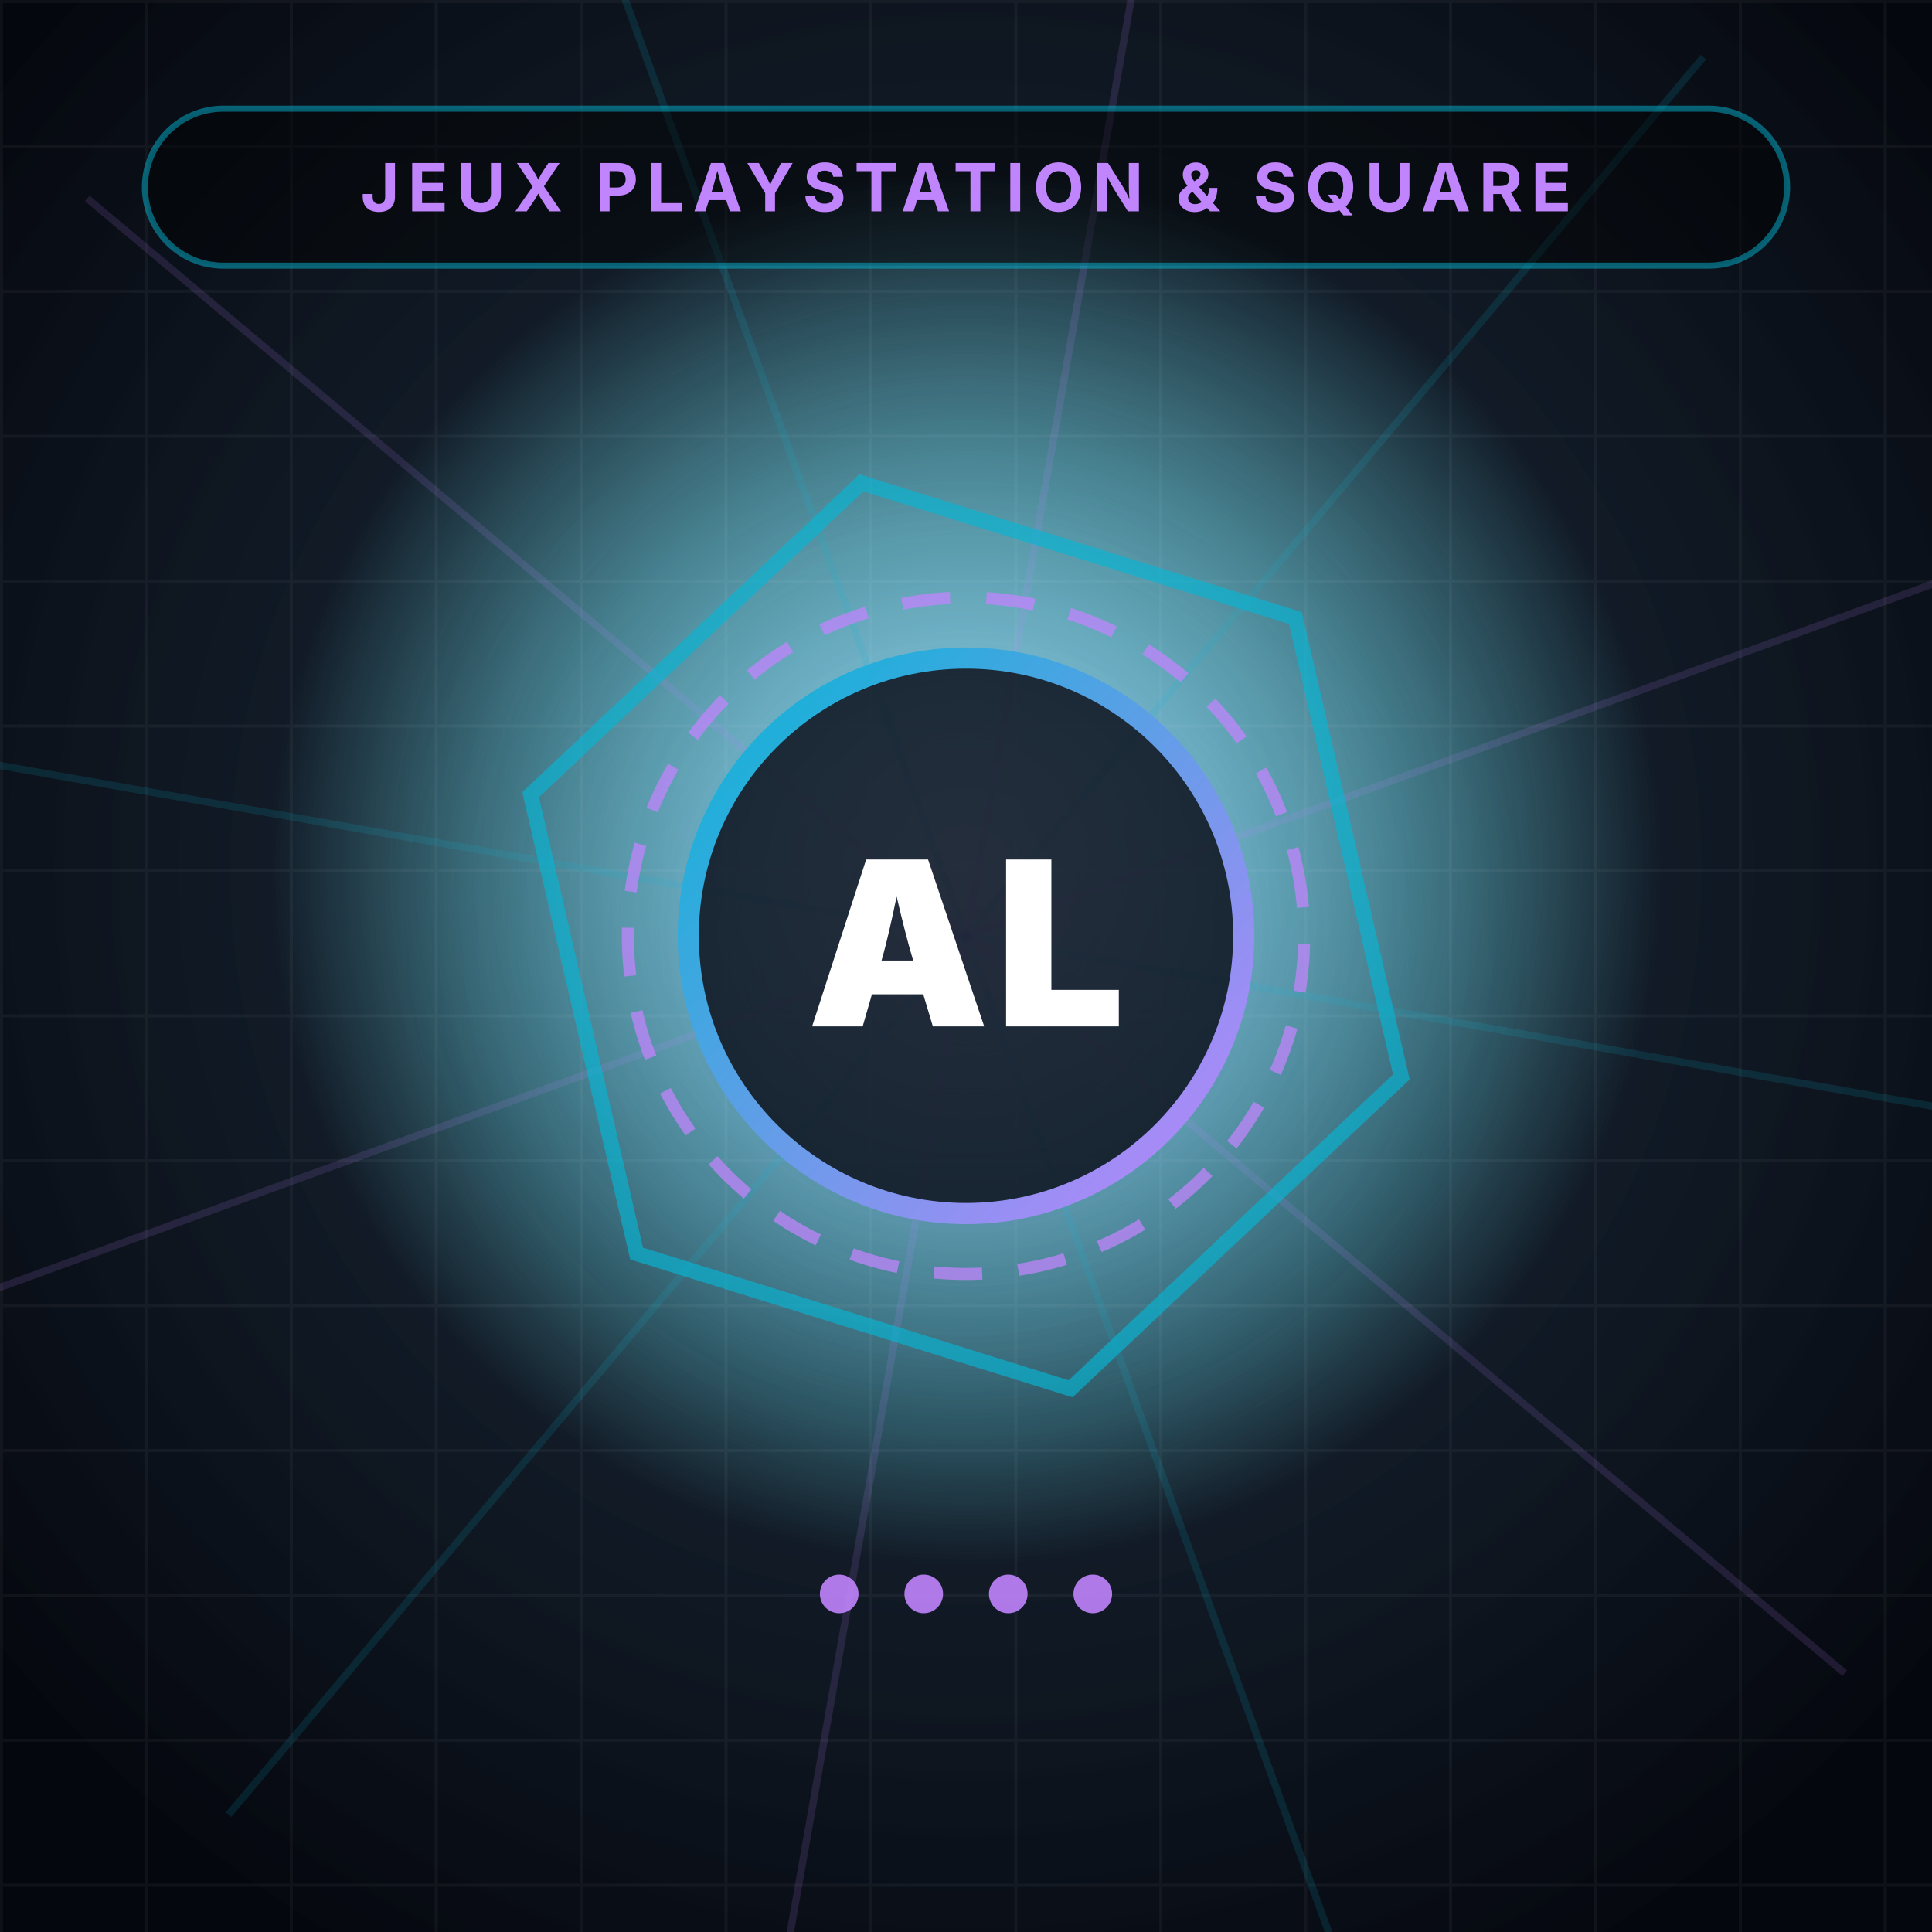
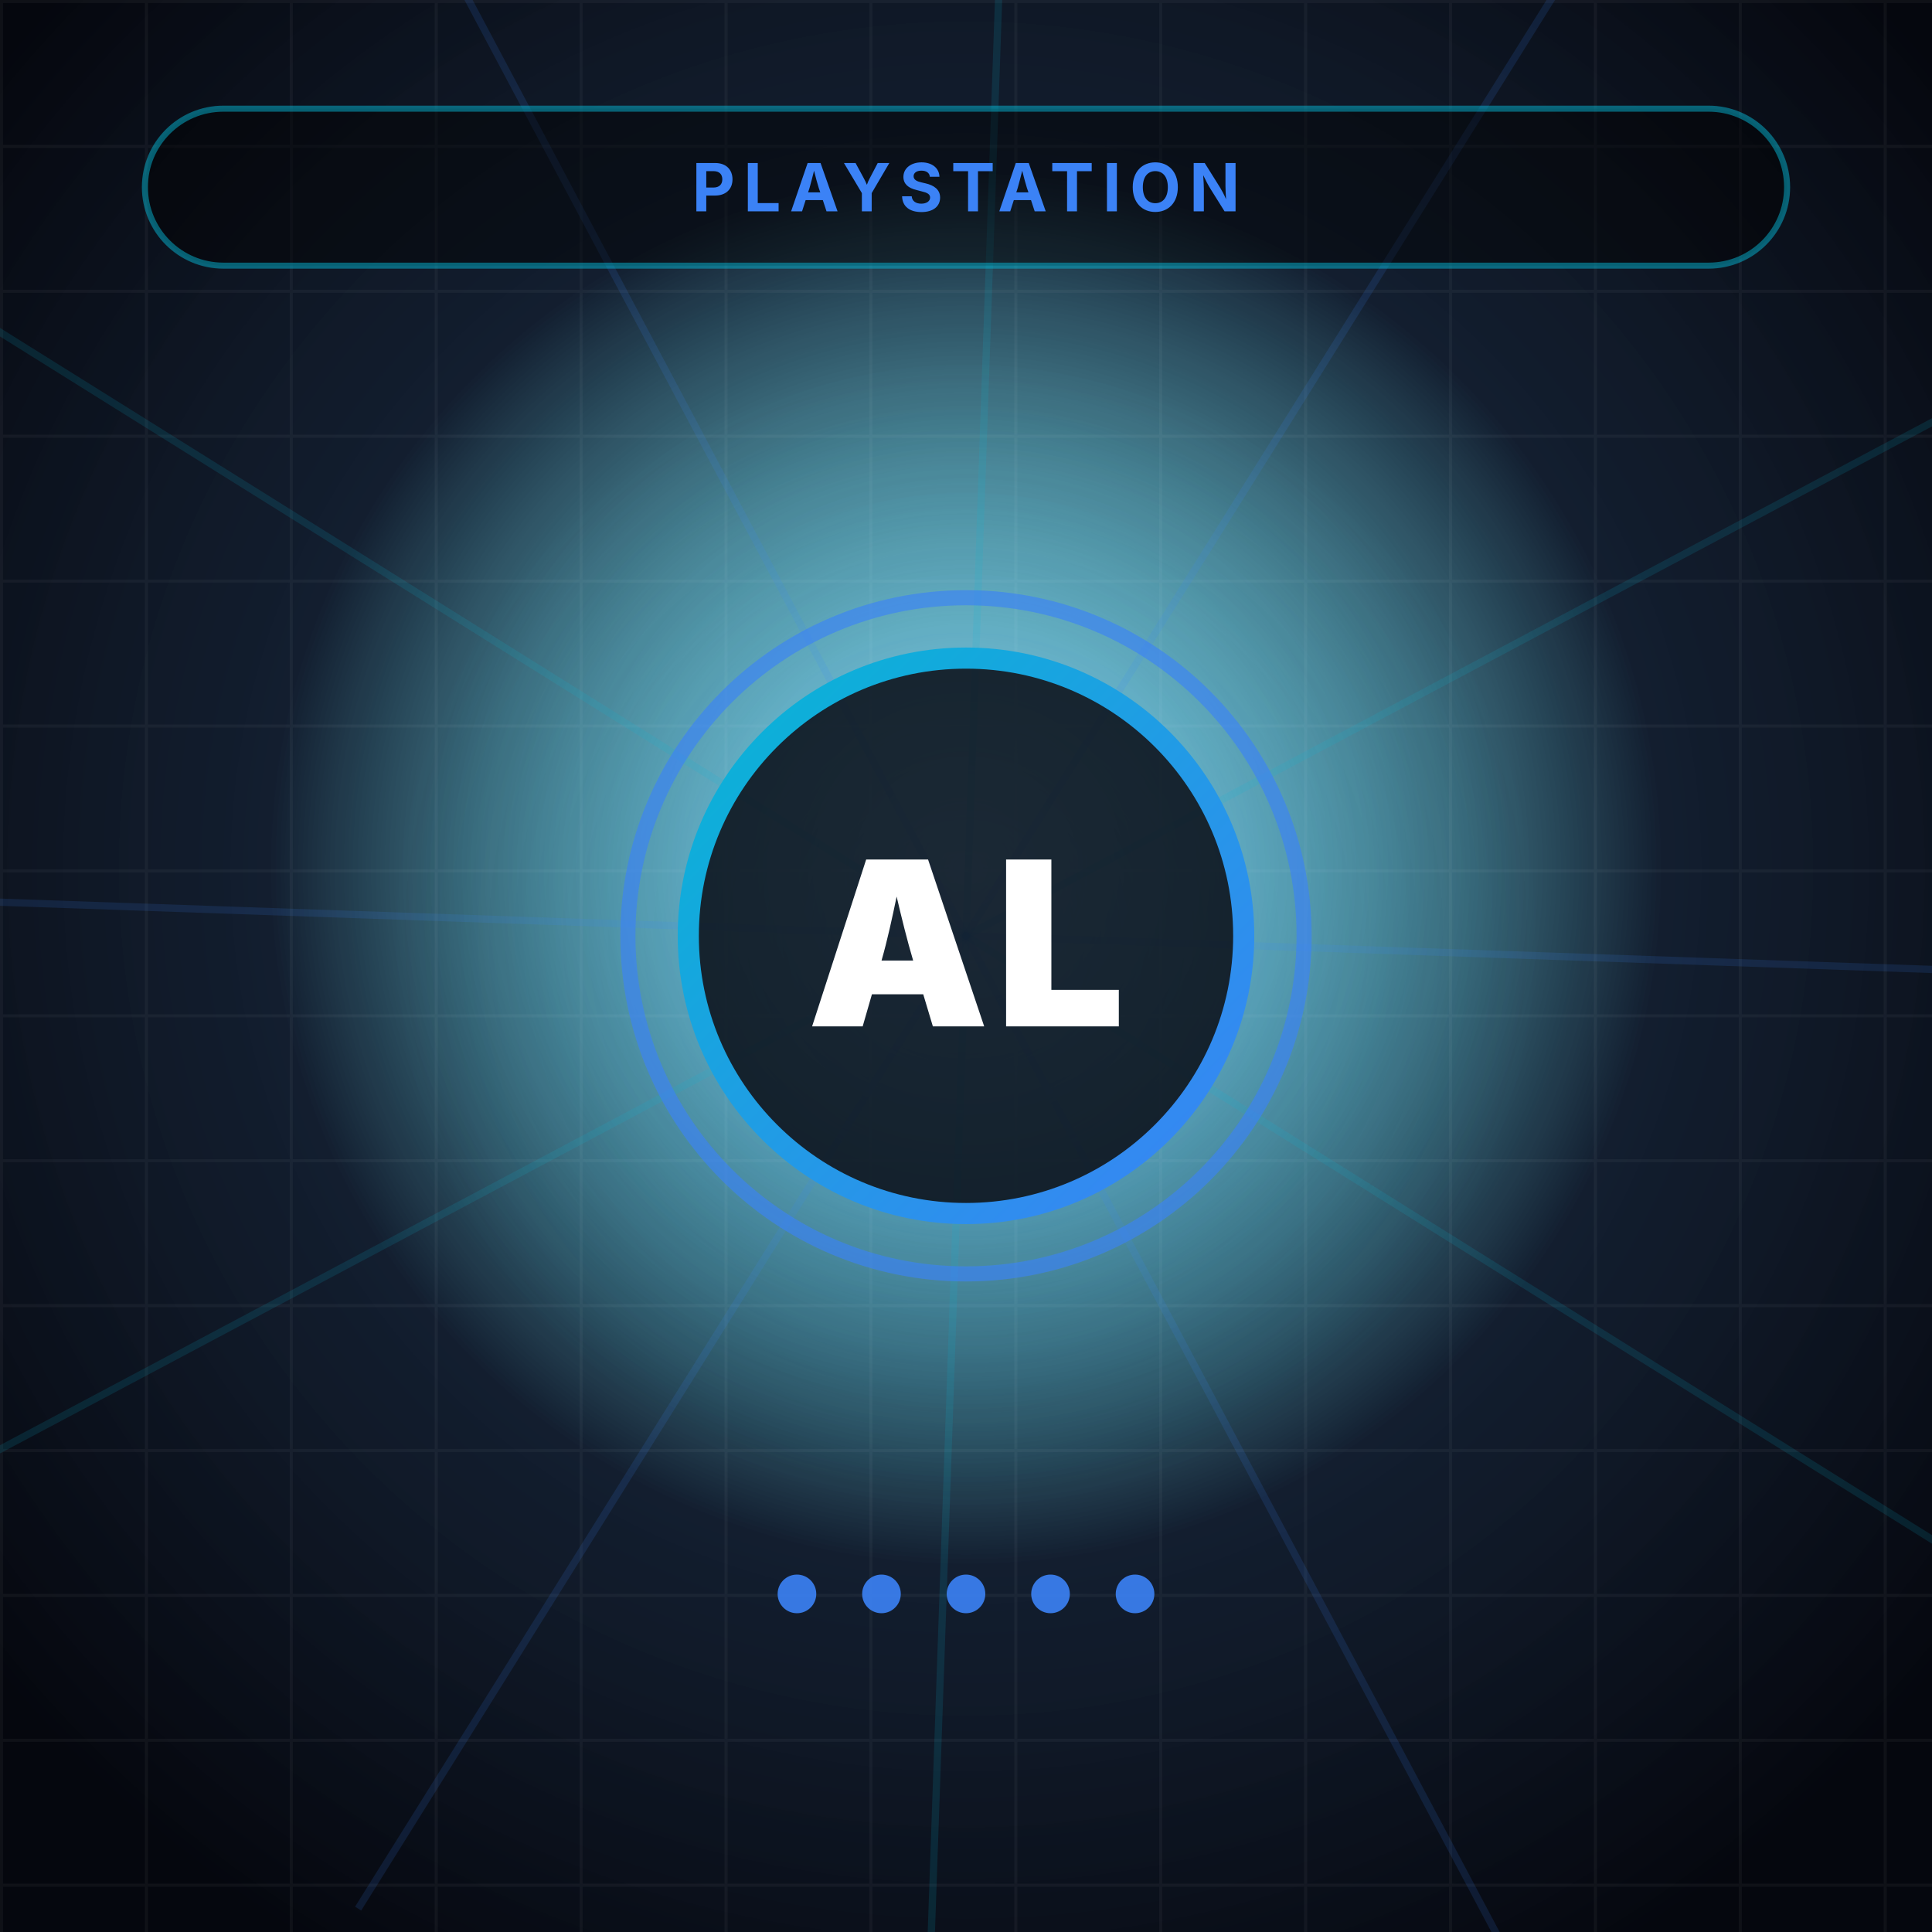
<svg xmlns="http://www.w3.org/2000/svg" viewBox="0 0 320 320" width="320" height="320">
  <defs>
    <radialGradient id="bgGrad" cx="50%" cy="45%" r="65%">
-       <stop offset="0%" stop-color="#06b6d4" stop-opacity="0.34" />
-       <stop offset="55%" stop-color="#08121e" stop-opacity="0.96" />
+       <stop offset="0%" stop-color="#06b6d4" stop-opacity="0.36" />
+       <stop offset="55%" stop-color="#0a1628" stop-opacity="0.96" />
      <stop offset="100%" stop-color="#05070e" stop-opacity="1" />
    </radialGradient>
    <radialGradient id="glow" cx="50%" cy="50%" r="50%">
-       <stop offset="0%" stop-color="#c084fc" stop-opacity="0.7" />
+       <stop offset="0%" stop-color="#3b82f6" stop-opacity="0.7" />
      <stop offset="100%" stop-color="#06b6d4" stop-opacity="0" />
    </radialGradient>
    <linearGradient id="badgeGrad" x1="0%" y1="0%" x2="100%" y2="100%">
      <stop offset="0%" stop-color="#06b6d4" />
-       <stop offset="100%" stop-color="#c084fc" />
+       <stop offset="100%" stop-color="#3b82f6" />
    </linearGradient>
    <pattern id="grid" width="24" height="24" patternUnits="userSpaceOnUse">
      <path d="M 24 0 L 0 0 0 24" fill="none" stroke="#ffffff" stroke-opacity="0.04" stroke-width="1" />
    </pattern>
  </defs>
  <rect width="320" height="320" fill="url(#bgGrad)" />
  <rect width="320" height="320" fill="url(#grid)" />
-   <g transform="rotate(8 160 155)">
-     <line x1="160" y1="155" x2="349.884" y2="161.631" stroke="#06b6d4" stroke-width="1.2" opacity="0.14" />
-     <line x1="160" y1="155" x2="321.129" y2="255.685" stroke="#c084fc" stroke-width="1.2" opacity="0.14" />
-     <line x1="160" y1="155" x2="249.2" y2="322.76" stroke="#06b6d4" stroke-width="1.2" opacity="0.14" />
-     <line x1="160" y1="155" x2="153.369" y2="344.884" stroke="#c084fc" stroke-width="1.2" opacity="0.14" />
-     <line x1="160" y1="155" x2="59.315" y2="316.129" stroke="#06b6d4" stroke-width="1.2" opacity="0.14" />
-     <line x1="160" y1="155" x2="-7.76" y2="244.2" stroke="#c084fc" stroke-width="1.2" opacity="0.14" />
-     <line x1="160" y1="155" x2="-29.884" y2="148.369" stroke="#06b6d4" stroke-width="1.2" opacity="0.14" />
-     <line x1="160" y1="155" x2="-1.129" y2="54.315" stroke="#c084fc" stroke-width="1.2" opacity="0.14" />
-     <line x1="160" y1="155" x2="70.8" y2="-12.76" stroke="#06b6d4" stroke-width="1.2" opacity="0.14" />
-     <line x1="160" y1="155" x2="166.631" y2="-34.884" stroke="#c084fc" stroke-width="1.2" opacity="0.14" />
-     <line x1="160" y1="155" x2="260.685" y2="-6.129" stroke="#06b6d4" stroke-width="1.2" opacity="0.14" />
-     <line x1="160" y1="155" x2="327.76" y2="65.8" stroke="#c084fc" stroke-width="1.2" opacity="0.14" />
+   <g transform="rotate(32 160 155)">
+     <line x1="160" y1="155" x2="350.0" y2="155.0" stroke="#06b6d4" stroke-width="1.2" opacity="0.14" />
+     <line x1="160" y1="155" x2="324.5" y2="250.0" stroke="#3b82f6" stroke-width="1.2" opacity="0.14" />
+     <line x1="160" y1="155" x2="255.0" y2="319.5" stroke="#06b6d4" stroke-width="1.2" opacity="0.14" />
+     <line x1="160" y1="155" x2="160.0" y2="345.0" stroke="#3b82f6" stroke-width="1.2" opacity="0.14" />
+     <line x1="160" y1="155" x2="65.0" y2="319.5" stroke="#06b6d4" stroke-width="1.2" opacity="0.14" />
+     <line x1="160" y1="155" x2="-4.5" y2="250.0" stroke="#3b82f6" stroke-width="1.2" opacity="0.14" />
+     <line x1="160" y1="155" x2="-30.0" y2="155.0" stroke="#06b6d4" stroke-width="1.2" opacity="0.14" />
+     <line x1="160" y1="155" x2="-4.5" y2="60.0" stroke="#3b82f6" stroke-width="1.2" opacity="0.14" />
+     <line x1="160" y1="155" x2="65.0" y2="-9.5" stroke="#06b6d4" stroke-width="1.2" opacity="0.14" />
+     <line x1="160" y1="155" x2="160.0" y2="-35.0" stroke="#3b82f6" stroke-width="1.2" opacity="0.14" />
+     <line x1="160" y1="155" x2="255.0" y2="-9.5" stroke="#06b6d4" stroke-width="1.2" opacity="0.14" />
+     <line x1="160" y1="155" x2="324.5" y2="60.0" stroke="#3b82f6" stroke-width="1.2" opacity="0.14" />
  </g>
  <circle cx="160" cy="155" r="95" fill="url(#glow)" opacity="0.35" />
-   <g transform="rotate(-13 160 155)">
-     <polygon points="160,78 225,116 225,194 160,232 95,194 95,116" fill="none" stroke="#06b6d4" stroke-width="2.5" opacity="0.65" />
-     <circle cx="160" cy="155" r="56" fill="none" stroke="#c084fc" stroke-width="2" stroke-dasharray="8 6" opacity="0.75" />
-   </g>
-   <circle cx="160" cy="155" r="46" fill="#090c16" fill-opacity="0.82" stroke="url(#badgeGrad)" stroke-width="3.5" />
+   <circle cx="160" cy="155" r="56" fill="none" stroke="#3b82f6" stroke-width="2.5" opacity="0.65" />
+   <circle cx="160" cy="155" r="46" fill="#090c16" fill-opacity="0.85" stroke="url(#badgeGrad)" stroke-width="3.5" />
  <text x="160" y="170" text-anchor="middle" font-family="system-ui, -apple-system, 'Segoe UI', sans-serif" font-weight="900" font-size="38" letter-spacing="1" fill="#ffffff">AL</text>
  <rect x="24" y="18" width="272" height="26" rx="13" fill="#000000" fill-opacity="0.45" stroke="#06b6d4" stroke-opacity="0.5" />
-   <text x="160" y="35" text-anchor="middle" font-family="system-ui, -apple-system, 'Segoe UI', sans-serif" font-weight="700" font-size="11" letter-spacing="1.4" fill="#c084fc">JEUX PLAYSTATION &amp; SQUARE</text>
-   <circle cx="139" cy="264" r="3.2" fill="#c084fc" opacity="0.9" />
-   <circle cx="153" cy="264" r="3.2" fill="#c084fc" opacity="0.9" />
-   <circle cx="167" cy="264" r="3.2" fill="#c084fc" opacity="0.9" />
-   <circle cx="181" cy="264" r="3.2" fill="#c084fc" opacity="0.9" />
+   <text x="160" y="35" text-anchor="middle" font-family="system-ui, -apple-system, 'Segoe UI', sans-serif" font-weight="700" font-size="11" letter-spacing="1.4" fill="#3b82f6">PLAYSTATION</text>
+   <circle cx="132.0" cy="264" r="3.2" fill="#3b82f6" opacity="0.9" />
+   <circle cx="146.0" cy="264" r="3.2" fill="#3b82f6" opacity="0.9" />
+   <circle cx="160.0" cy="264" r="3.2" fill="#3b82f6" opacity="0.9" />
+   <circle cx="174.0" cy="264" r="3.2" fill="#3b82f6" opacity="0.9" />
+   <circle cx="188.0" cy="264" r="3.2" fill="#3b82f6" opacity="0.9" />
</svg>
